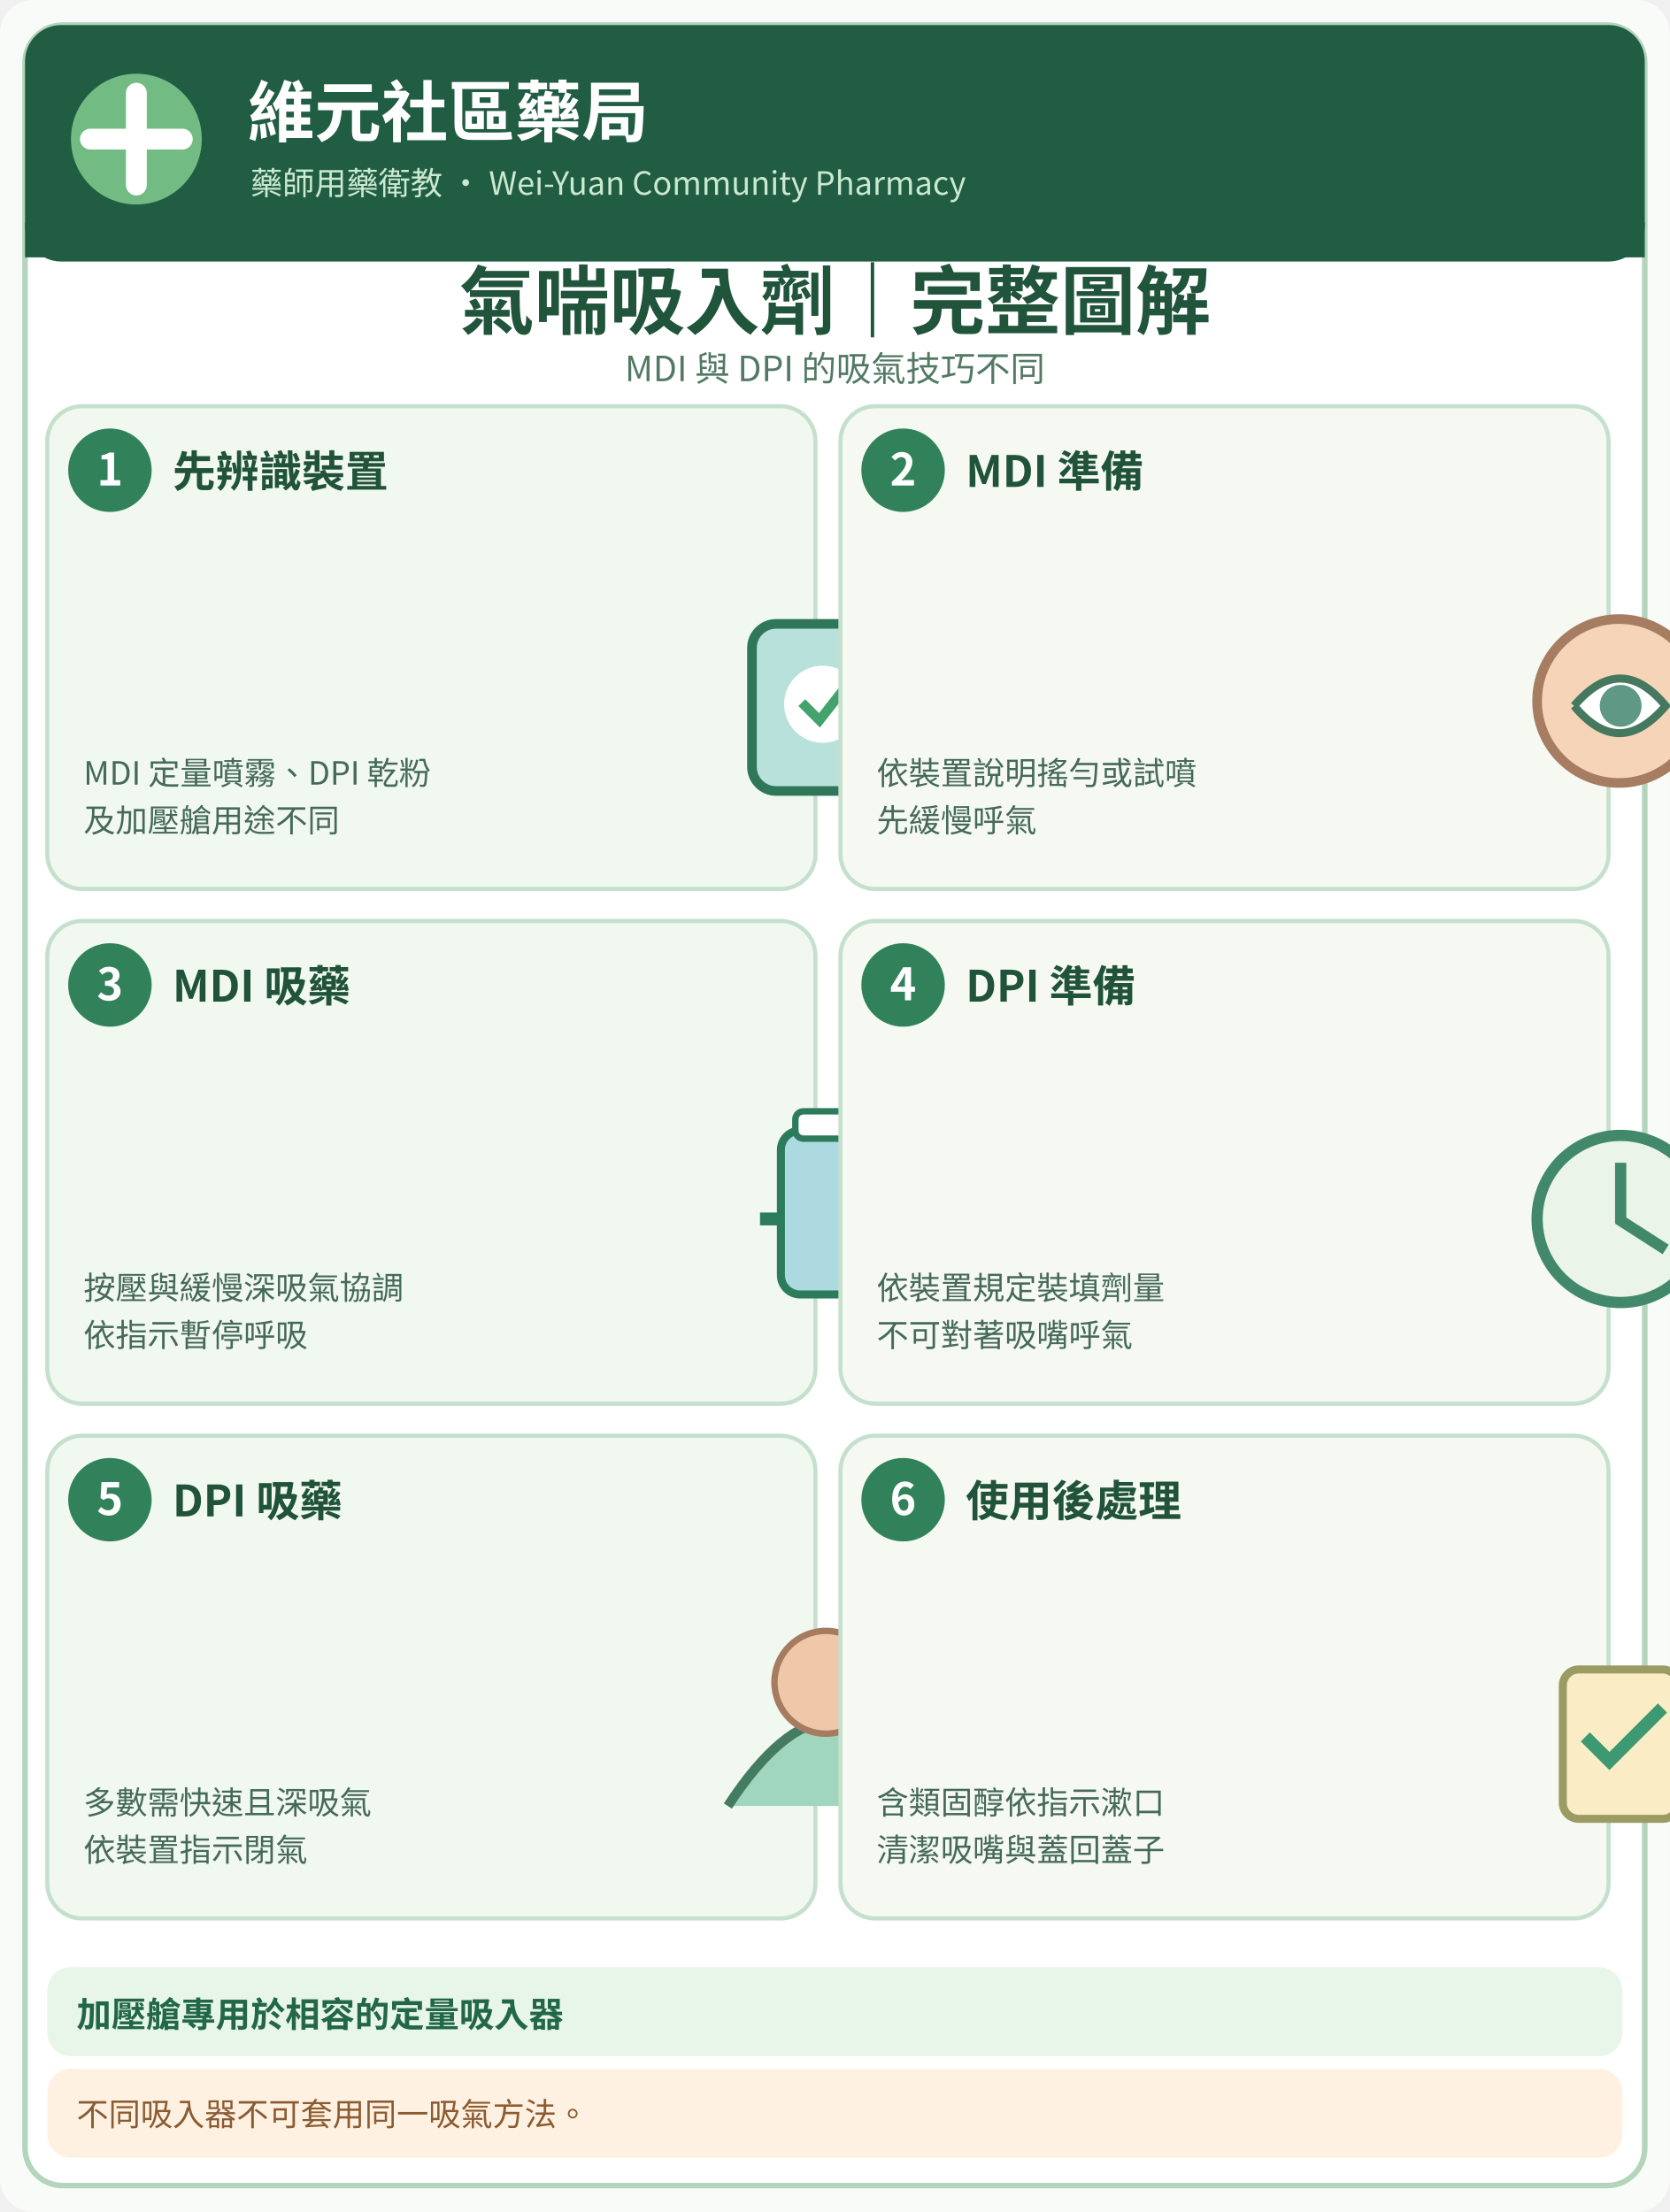
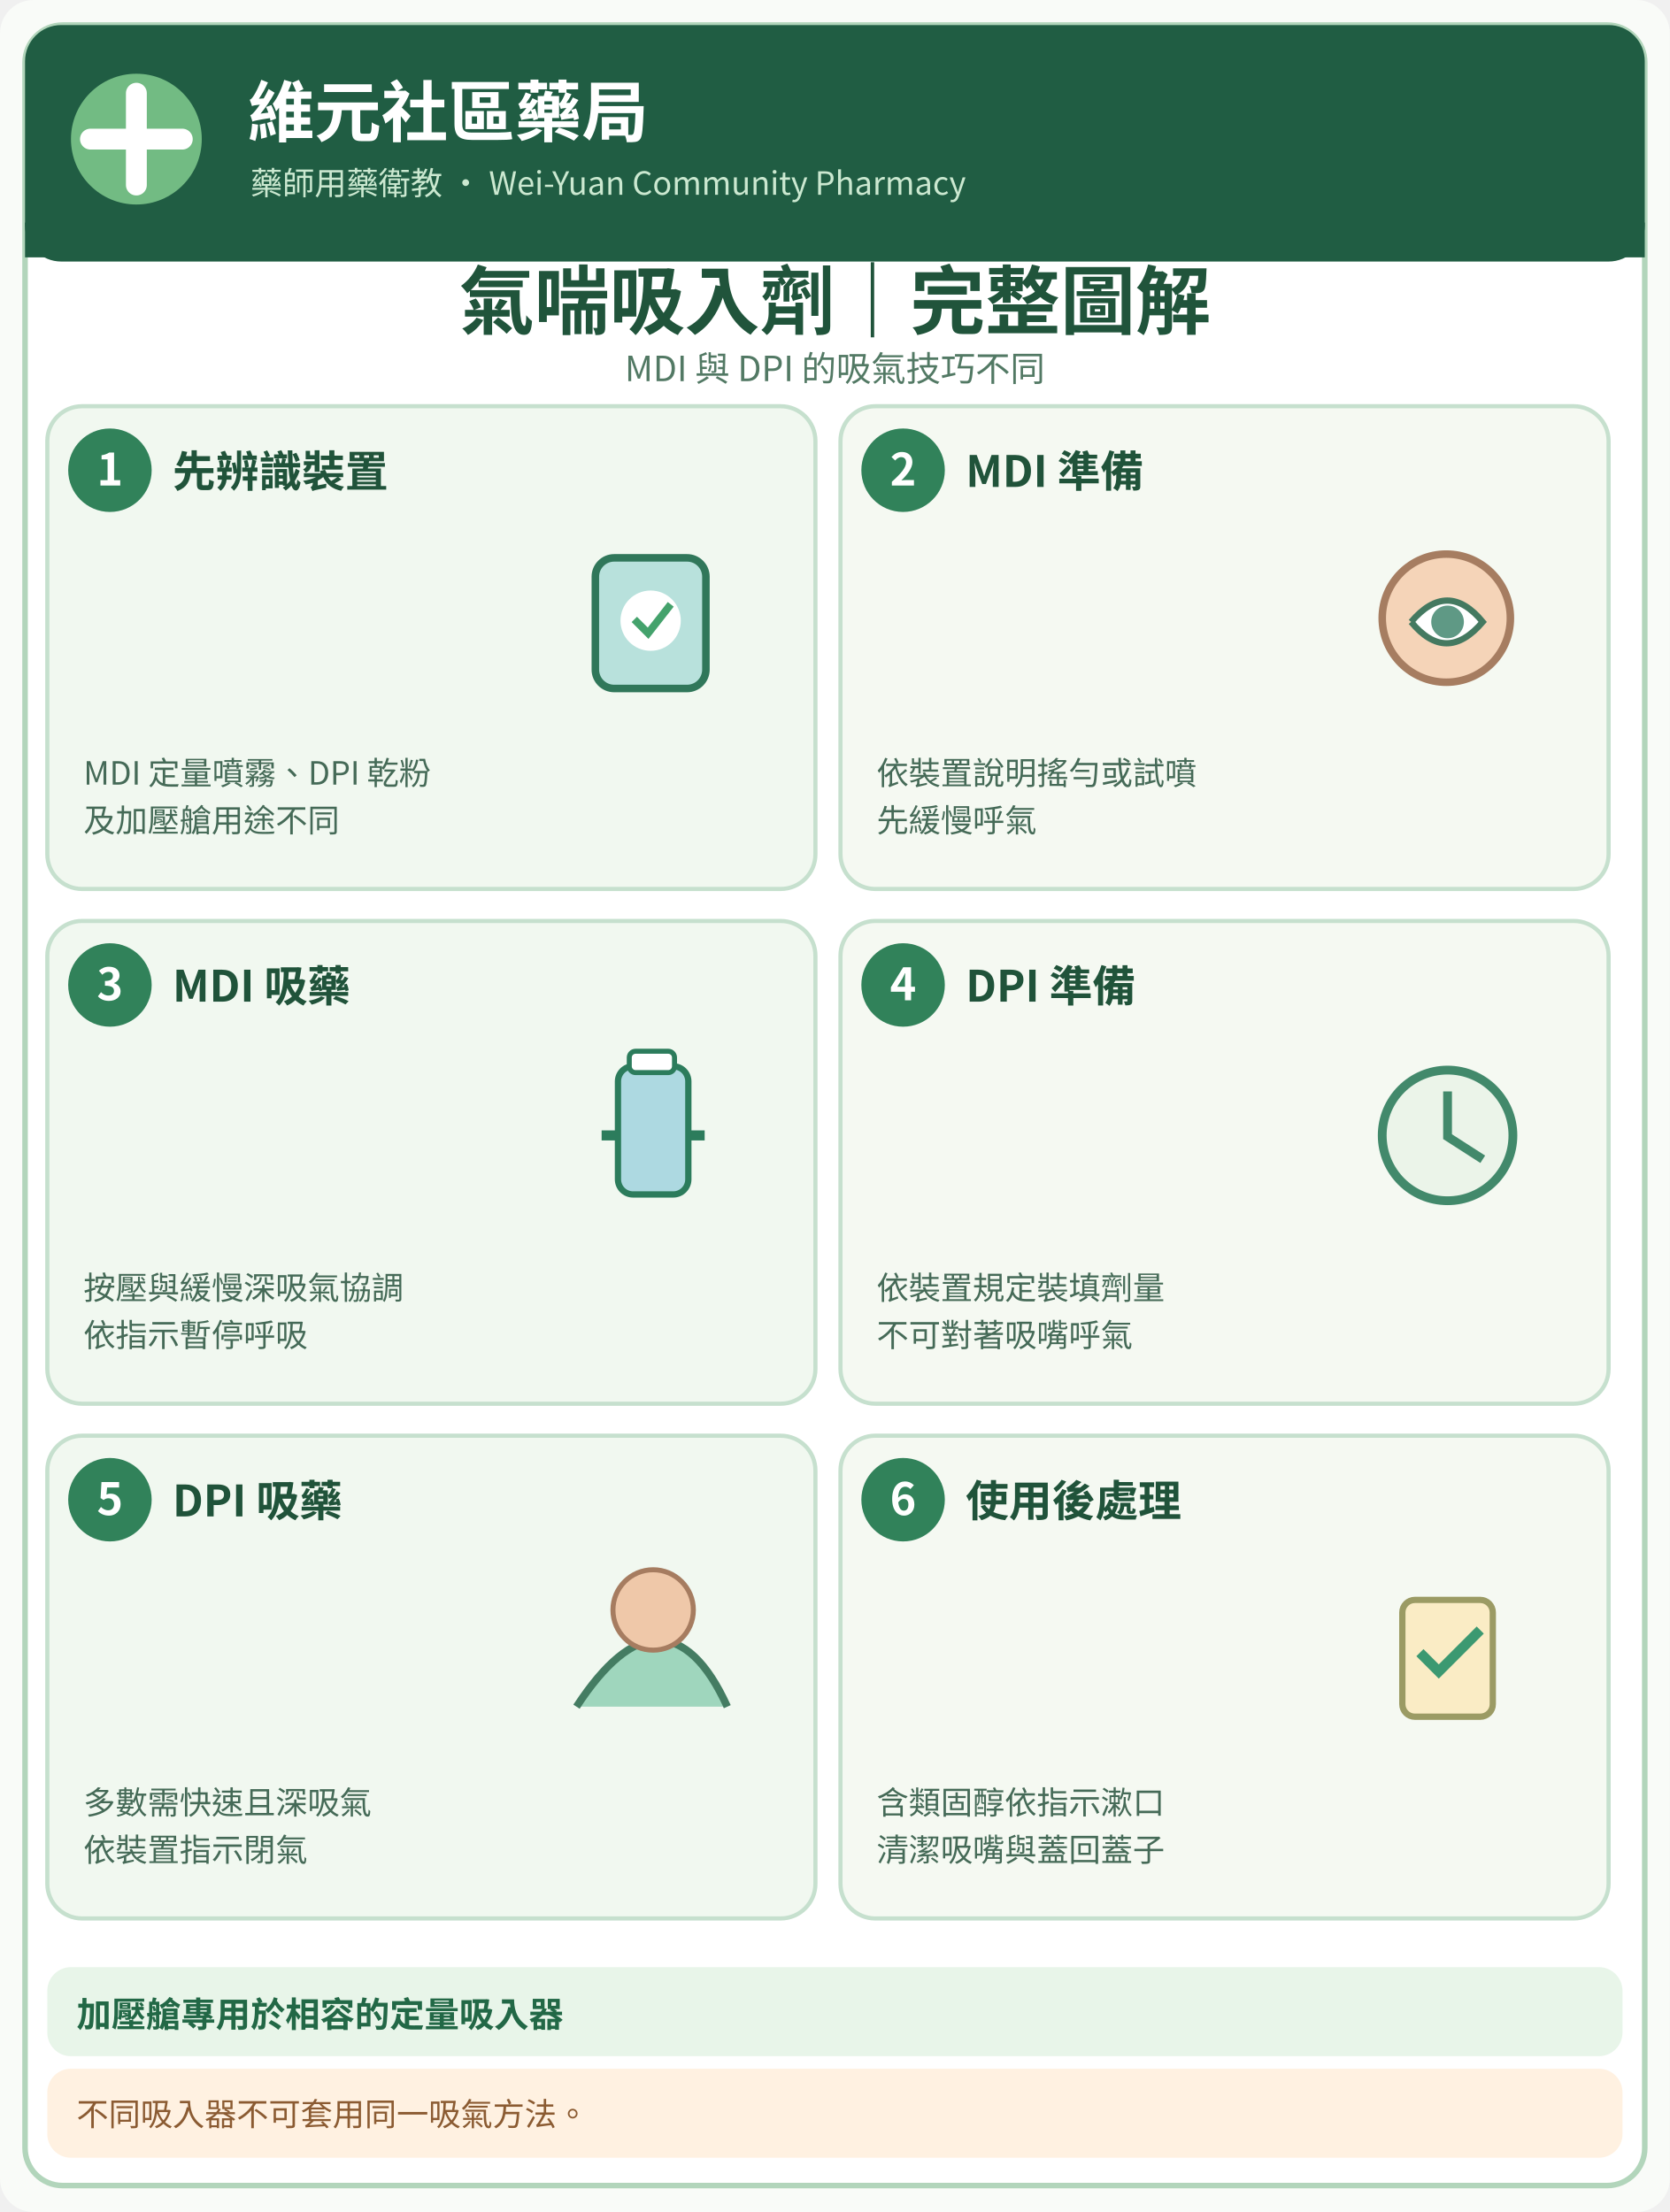
<svg xmlns="http://www.w3.org/2000/svg" width="1200" height="1590" viewBox="0 0 1200 1590">
  <rect width="1200" height="1590" rx="24" fill="#f9fbf8" />
  <rect x="18" y="18" width="1164" height="1553" rx="27" fill="white" stroke="#b2d5bb" stroke-width="4" />
  <rect x="18" y="18" width="1164" height="170" rx="26" fill="#205d43" />
  <rect x="18" y="160" width="1164" height="25" fill="#205d43" />
  <circle cx="98" cy="100" r="47" fill="#72bb83" />
  <path d="M98 67v66M65 100h66" stroke="white" stroke-width="15" stroke-linecap="round" />
  <g font-family="Noto Sans CJK TC, Noto Sans TC, sans-serif">
    <text x="178" y="98" font-size="48" font-weight="bold" fill="#fff">維元社區藥局</text>
    <text x="180" y="140" font-size="23" fill="#cbe8d0">藥師用藥衛教  •  Wei-Yuan Community Pharmacy</text>
    <text x="600" y="236" font-size="54" text-anchor="middle" font-weight="bold" fill="#20543b">氣喘吸入劑｜完整圖解</text>
    <text x="600" y="274" font-size="25" text-anchor="middle" fill="#527964">MDI 與 DPI 的吸氣技巧不同</text>
    <g>
      <rect x="34" y="292" width="552" height="347" rx="25" fill="#f1f8f0" stroke="#c6e0ce" stroke-width="3" />
      <circle cx="79" cy="338" r="30" fill="#31825a" />
      <text x="79" y="349" text-anchor="middle" font-size="32" font-weight="bold" fill="white">1</text>
      <text x="124" y="350" font-weight="bold" font-size="31" fill="#20533a">先辨識裝置</text>
      <g transform="translate(154 334) scale(1.05)">
-         <g transform="translate(335 76) scale(1.1)">
+         <g transform="translate(235 38) scale(0.86)">
          <rect x="30" y="30" width="88" height="104" rx="15" fill="#b8e1dc" stroke="#30775a" stroke-width="6" />
          <circle cx="74" cy="80" r="24" fill="white" />
          <path d="M61 79l11 11 18-23" stroke="#44a26c" stroke-width="6" fill="none" />
        </g>
      </g>
      <text x="60" y="564" font-size="23" fill="#456a57">MDI 定量噴霧、DPI 乾粉</text>
      <text x="60" y="598" font-size="23" fill="#456a57">及加壓艙用途不同</text>
    </g>
    <g>
      <rect x="604" y="292" width="552" height="347" rx="25" fill="#f5f9f2" stroke="#c6e0ce" stroke-width="3" />
      <circle cx="649" cy="338" r="30" fill="#31825a" />
      <text x="649" y="349" text-anchor="middle" font-size="32" font-weight="bold" fill="white">2</text>
      <text x="694" y="350" font-weight="bold" font-size="31" fill="#20533a">MDI 準備</text>
      <g transform="translate(724 334) scale(1.05)">
-         <g transform="translate(335 76) scale(1.1)">
+         <g transform="translate(235 38) scale(0.86)">
          <circle cx="76" cy="78" r="51" fill="#f5d4b8" stroke="#a67d61" stroke-width="6" />
          <path d="M48 81q29-34 57 0q-29 34-57 0" fill="white" stroke="#447960" stroke-width="5" />
          <circle cx="77" cy="81" r="13" fill="#5f9985" />
        </g>
      </g>
      <text x="630" y="564" font-size="23" fill="#456a57">依裝置說明搖勻或試噴</text>
      <text x="630" y="598" font-size="23" fill="#456a57">先緩慢呼氣</text>
    </g>
    <g>
      <rect x="34" y="662" width="552" height="347" rx="25" fill="#f1f8f0" stroke="#c6e0ce" stroke-width="3" />
      <circle cx="79" cy="708" r="30" fill="#31825a" />
      <text x="79" y="719" text-anchor="middle" font-size="32" font-weight="bold" fill="white">3</text>
      <text x="124" y="720" font-weight="bold" font-size="31" fill="#20533a">MDI 吸藥</text>
      <g transform="translate(154 704) scale(1.05)">
-         <g transform="translate(335 76) scale(1.1)">
+         <g transform="translate(235 38) scale(0.86)">
          <path d="M35 80h82" stroke="#2c7c5c" stroke-width="8" />
          <rect x="48" y="25" width="56" height="102" rx="12" fill="#add9e1" stroke="#2c7c5c" stroke-width="5" />
          <rect x="57" y="13" width="36" height="17" rx="5" fill="white" stroke="#2c7c5c" stroke-width="4" />
        </g>
      </g>
      <text x="60" y="934" font-size="23" fill="#456a57">按壓與緩慢深吸氣協調</text>
      <text x="60" y="968" font-size="23" fill="#456a57">依指示暫停呼吸</text>
    </g>
    <g>
      <rect x="604" y="662" width="552" height="347" rx="25" fill="#f5f9f2" stroke="#c6e0ce" stroke-width="3" />
      <circle cx="649" cy="708" r="30" fill="#31825a" />
      <text x="649" y="719" text-anchor="middle" font-size="32" font-weight="bold" fill="white">4</text>
      <text x="694" y="720" font-weight="bold" font-size="31" fill="#20533a">DPI 準備</text>
      <g transform="translate(724 704) scale(1.05)">
-         <g transform="translate(335 76) scale(1.1)">
+         <g transform="translate(235 38) scale(0.86)">
          <circle cx="77" cy="80" r="52" fill="#ebf4e9" stroke="#42896b" stroke-width="7" />
          <path d="M77 45v36l28 18" stroke="#42896b" stroke-width="7" fill="none" />
        </g>
      </g>
      <text x="630" y="934" font-size="23" fill="#456a57">依裝置規定裝填劑量</text>
      <text x="630" y="968" font-size="23" fill="#456a57">不可對著吸嘴呼氣</text>
    </g>
    <g>
      <rect x="34" y="1032" width="552" height="347" rx="25" fill="#f1f8f0" stroke="#c6e0ce" stroke-width="3" />
      <circle cx="79" cy="1078" r="30" fill="#31825a" />
      <text x="79" y="1089" text-anchor="middle" font-size="32" font-weight="bold" fill="white">5</text>
      <text x="124" y="1090" font-weight="bold" font-size="31" fill="#20533a">DPI 吸藥</text>
      <g transform="translate(154 1074) scale(1.05)">
-         <g transform="translate(335 76) scale(1.1)">
+         <g transform="translate(235 38) scale(0.86)">
          <path d="M15 125q34-52 64-53q32 0 56 53" fill="#9fd6bd" stroke="#447c62" stroke-width="6" />
          <circle cx="76" cy="48" r="32" fill="#efc8a9" stroke="#a67c60" stroke-width="4" />
        </g>
      </g>
      <text x="60" y="1304" font-size="23" fill="#456a57">多數需快速且深吸氣</text>
      <text x="60" y="1338" font-size="23" fill="#456a57">依裝置指示閉氣</text>
    </g>
    <g>
      <rect x="604" y="1032" width="552" height="347" rx="25" fill="#f5f9f2" stroke="#c6e0ce" stroke-width="3" />
      <circle cx="649" cy="1078" r="30" fill="#31825a" />
      <text x="649" y="1089" text-anchor="middle" font-size="32" font-weight="bold" fill="white">6</text>
      <text x="694" y="1090" font-weight="bold" font-size="31" fill="#20533a">使用後處理</text>
      <g transform="translate(724 1074) scale(1.05)">
-         <g transform="translate(335 76) scale(1.1)">
+         <g transform="translate(235 38) scale(0.86)">
          <rect x="41" y="40" width="72" height="93" rx="10" fill="#faecc5" stroke="#9b9b64" stroke-width="5" />
          <path d="M55 82l15 15 33-33" fill="none" stroke="#3c9971" stroke-width="8" />
        </g>
      </g>
      <text x="630" y="1304" font-size="23" fill="#456a57">含類固醇依指示漱口</text>
      <text x="630" y="1338" font-size="23" fill="#456a57">清潔吸嘴與蓋回蓋子</text>
    </g>
    <rect x="34" y="1414" width="1132" height="64" rx="17" fill="#e8f5e9" />
    <text x="55" y="1457" font-size="25" font-weight="bold" fill="#226846">加壓艙專用於相容的定量吸入器</text>
    <rect x="34" y="1487" width="1132" height="64" rx="17" fill="#fff1e1" />
    <text x="55" y="1528" font-size="23" fill="#8b5b32">不同吸入器不可套用同一吸氣方法。</text>
  </g>
</svg>
